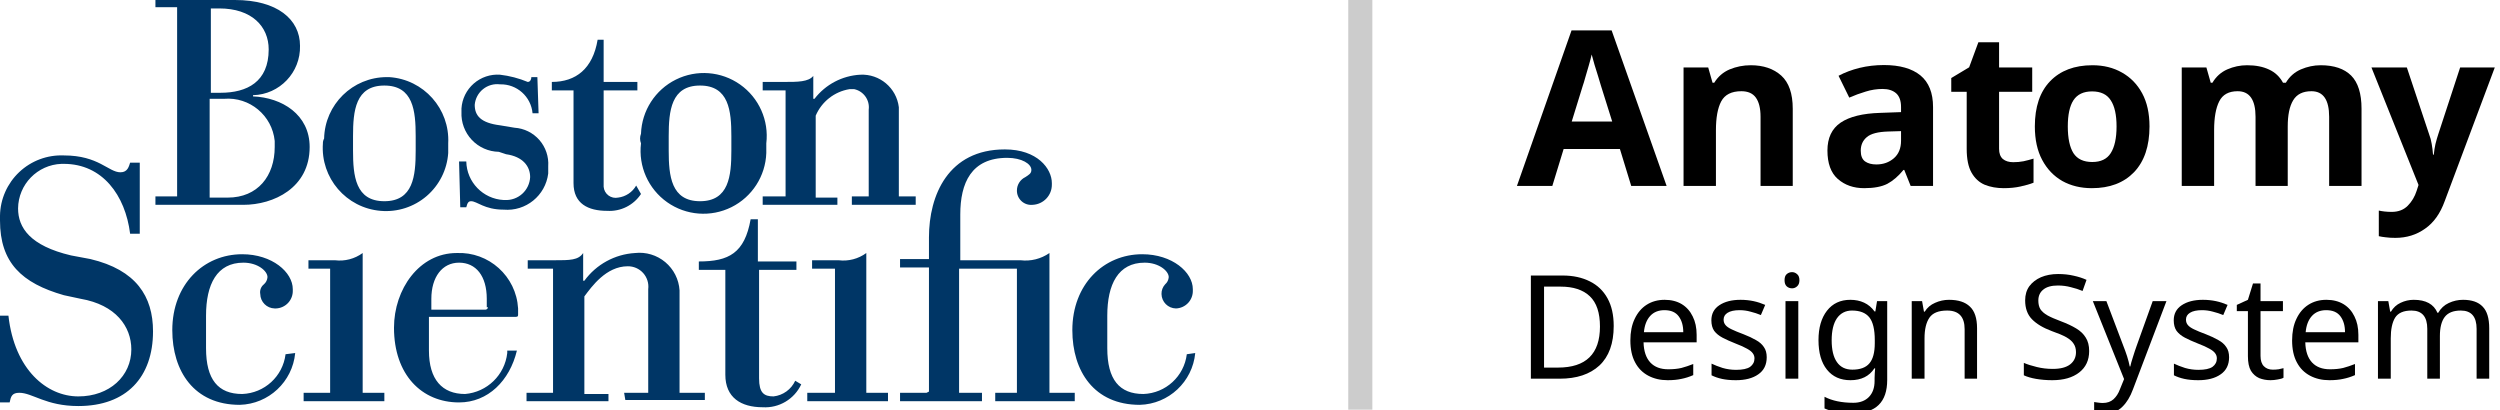
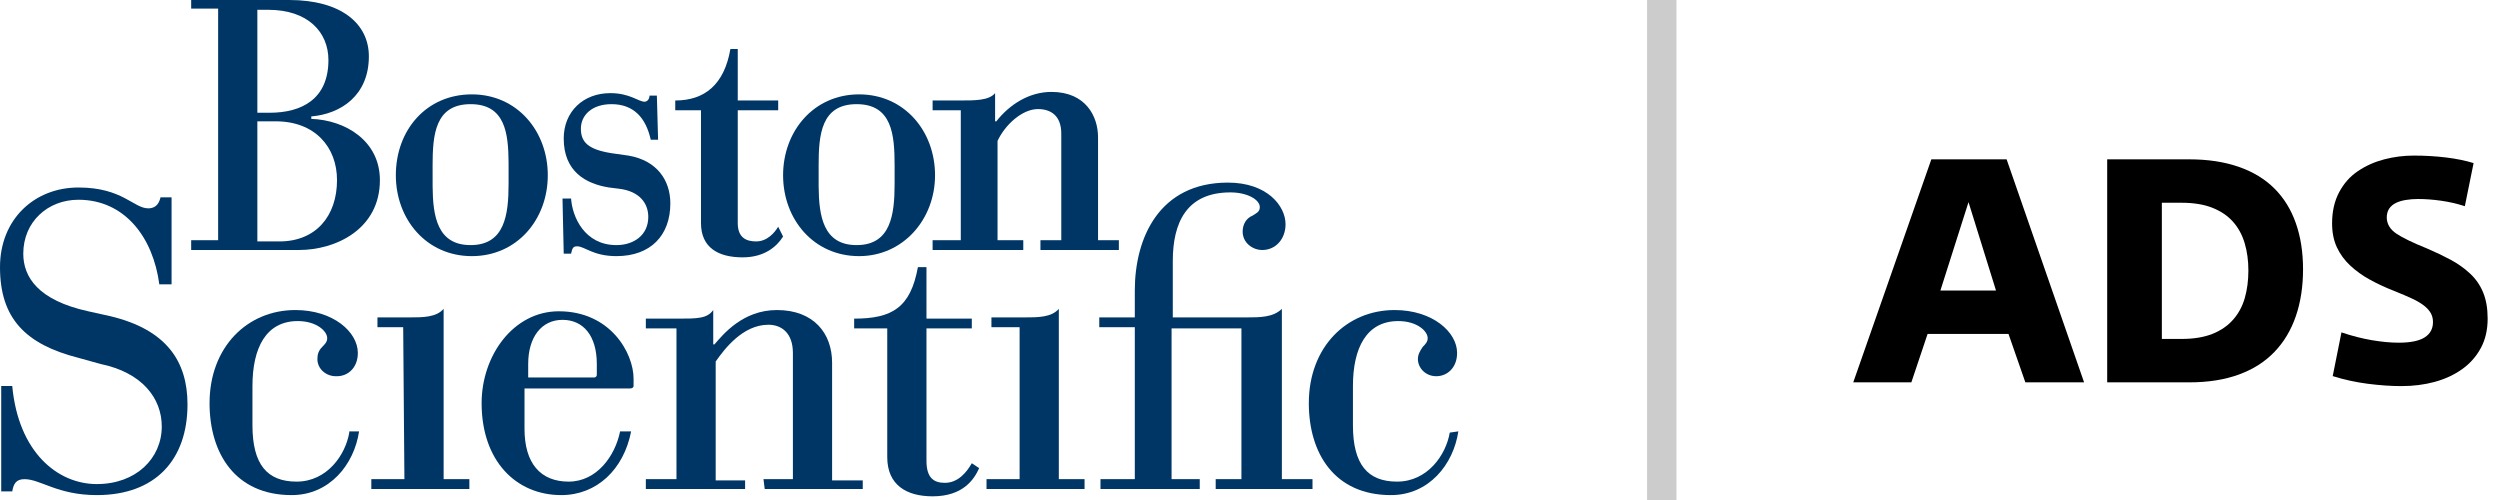
- <svg xmlns="http://www.w3.org/2000/svg" viewBox="0 0 207.49 34" height="34px">
-   <path d="M69.2,32.6H67v.7h6.7v-.7H71.9V21a3.22,3.22,0,0,1-2.3.6H67.4v.7h1.9V32.6m-41.9,0H25.2v.7h6.7v-.7H30.1V21a3.22,3.22,0,0,1-2.3.6H25.6v.7h1.8V32.6m49.5,0H74.7v.7h6.8v-.7H79.6V22.3h4.8V32.6H82.6v.7h6.6v-.7H87.1V21a3.48,3.48,0,0,1-2.4.6h-5V17.8c0-2.6.9-4.7,3.9-4.7,1.2,0,2,.5,2,1,0,.3-.2.4-.5.6a1.23,1.23,0,0,0-.7,1.1A1.18,1.18,0,0,0,85.7,17a1.67,1.67,0,0,0,1.6-1.7v-.1c0-1.2-1.2-2.8-3.9-2.8-4.7,0-6.3,3.8-6.3,7.3v1.8H74.7v.7h2.4V32.5M6.7,24.8c2.9.5,4.2,2.3,4.2,4.2,0,2.2-1.8,3.9-4.4,3.9S1.2,30.7.7,26.2H0v7.2H.8c.1-.5.2-.8.8-.8,1.1,0,2.2,1.1,4.9,1.1,4,0,6.2-2.4,6.2-6.2,0-2.9-1.4-5.1-5.2-6l-1.6-.3c-3.4-.8-4.4-2.3-4.4-3.9a3.74,3.74,0,0,1,3.6-3.7h.2c3.2,0,5.1,2.6,5.5,5.8h.8V13.5h-.8c-.1.3-.2.8-.8.8-1,0-1.8-1.4-4.7-1.4a5.09,5.09,0,0,0-5.3,5v.4c0,3.5,1.8,5.2,5.3,6.2l1.4.3m53.5,6.3c0,1.9,1.3,2.7,3.1,2.7a3.31,3.31,0,0,0,3.2-1.9l-.5-.3a2.25,2.25,0,0,1-1.8,1.3c-.8,0-1.2-.3-1.2-1.5v-9h3.1v-.7H62.9V18.2h-.6c-.5,2.8-1.8,3.5-4.3,3.5v.7h2.2v8.7m-8.4,1.5h2V24a1.69,1.69,0,0,0-1.7-1.9c-1.8,0-3,1.7-3.6,2.5v8.1h2v.6H43.7v-.7h2.2V22.3H43.8v-.7H46c1.3,0,2,0,2.4-.6v2.3h.1A5.62,5.62,0,0,1,52.7,21a3.33,3.33,0,0,1,3.7,3.1v8.5h2.1v.6H51.9ZM23.7,29.4a3.76,3.76,0,0,1-3.6,3.3c-2,0-3-1.2-3-3.8V26.2c0-2.6.9-4.4,3.1-4.4,1.2,0,2,.7,2,1.2a.86.86,0,0,1-.3.6.83.83,0,0,0-.3.8,1.22,1.22,0,0,0,1.2,1.2h.1a1.45,1.45,0,0,0,1.4-1.5V24c0-1.4-1.7-2.9-4.2-2.9-3.2,0-5.8,2.5-5.8,6.3,0,3.4,1.8,6.2,5.6,6.2a4.75,4.75,0,0,0,4.6-4.3l-.8.1m74.8,0a3.76,3.76,0,0,1-3.6,3.3c-2,0-3-1.2-3-3.8V26.2c0-2.6.9-4.4,3.1-4.4,1.2,0,2,.7,2,1.2a.86.86,0,0,1-.3.6,1.14,1.14,0,0,0-.3.8,1.22,1.22,0,0,0,1.2,1.2A1.45,1.45,0,0,0,99,24.1V24c0-1.4-1.7-2.9-4.2-2.9-3.2,0-5.8,2.5-5.8,6.3,0,3.4,1.8,6.2,5.6,6.2a4.75,4.75,0,0,0,4.6-4.3Zm-56.4-.1a3.84,3.84,0,0,1-3.5,3.4c-1.9,0-3-1.2-3-3.6V26.3h7.2c.2,0,.2-.1.2-.2v-.5A4.89,4.89,0,0,0,37.9,21c-3.1,0-5.2,3-5.2,6.2,0,3.9,2.3,6.2,5.4,6.2,2.4,0,4.2-1.8,4.8-4.3h-.8Zm-1.6-3.8a.22.22,0,0,1-.2.2H35.8v-.9c0-1.8.9-3,2.3-3s2.3,1.1,2.3,3v.7M17.4.7h.8c2.7,0,4.1,1.5,4.1,3.4,0,2.7-1.8,3.6-4,3.6h-.8V.7ZM14.7,16.3H12.9V17h7.3c2.5,0,5.5-1.4,5.5-4.8,0-2.7-2.3-4.1-4.7-4.2V7.9a4,4,0,0,0,3.9-4.1h0C24.9,1.6,23,0,19.5,0H12.9V.6h1.8Zm2.7-8.1h1.2a3.9,3.9,0,0,1,4.2,3.5v.5c0,2.4-1.4,4.2-3.9,4.2H17.4V8.2m9.4,3.7a5.24,5.24,0,0,0,4.8,5.6,5.17,5.17,0,0,0,5.6-4.8v-.8a5.24,5.24,0,0,0-4.9-5.5h-.2a5.21,5.21,0,0,0-5.2,5.1A.76.76,0,0,0,26.8,11.9Zm7.7.6c0,2.1-.2,4.2-2.6,4.2s-2.6-2.1-2.6-4.2V11.3c0-2.1.2-4.2,2.6-4.2s2.6,2.1,2.6,4.2Zm18.7-.6a5.22,5.22,0,1,0,10.4.8v-.8a5.22,5.22,0,1,0-10.4-.8A1.1,1.1,0,0,0,53.2,11.9Zm7.5.6c0,2.1-.2,4.2-2.6,4.2s-2.6-2.1-2.6-4.2V11.3c0-2.1.2-4.2,2.6-4.2s2.6,2.1,2.6,4.2Z" fill="#003666" />
-   <path d="M70.7,16.3h1.4V9.1a1.54,1.54,0,0,0-1.2-1.7h-.4a3.7,3.7,0,0,0-2.8,2.2v6.8h1.8V17H63.3v-.7h1.9V7.5H63.3V6.8h1.8c1.1,0,2,0,2.4-.5V8.2h.1a5.14,5.14,0,0,1,3.8-2,3.07,3.07,0,0,1,3.2,2.7v7.4H76V17H70.7ZM42,12.8c1.4.2,2,1,2,1.9a2,2,0,0,1-2.1,1.9h-.1a3.27,3.27,0,0,1-3.1-3.2h-.6l.1,3.8h.5c.1-.4.2-.5.4-.5.5,0,1.1.7,2.7.7a3.43,3.43,0,0,0,3.7-3v-.6a3,3,0,0,0-2.8-3.2l-1.2-.2c-1.6-.2-2.1-.8-2.1-1.7A1.87,1.87,0,0,1,41.5,7a2.64,2.64,0,0,1,2.7,2.4h.5l-.1-3h-.5c0,.2-.1.4-.3.4a8.65,8.65,0,0,0-2.3-.6A3,3,0,0,0,38.3,9v.3a3.16,3.16,0,0,0,3.1,3.3l.6.2m10.8,2.6a2,2,0,0,1-1.5,1,1,1,0,0,1-1.2-.9v-8h2.8V6.8H50.1V3.3h-.5c-.4,2.4-1.8,3.5-3.8,3.5v.7h1.8v7.7c0,1.7,1.2,2.3,2.8,2.3a3.13,3.13,0,0,0,2.8-1.4l-.4-.7" fill="#003666" />
-   <path d="M111.9,0h2V34h-2Z" fill="#ccc" fill-rule="evenodd" />
-   <text transform="translate(125.9 15.43)" font-size="18" font-family="SST-Heavy, SST" font-weight="800">An<tspan x="25.02" y="0" letter-spacing="-0.01em">a</tspan>
-     <tspan x="35.64" y="0" letter-spacing="-0.01em">t</tspan>
-     <tspan x="42.17" y="0" letter-spacing="0em">o</tspan>
-     <tspan x="53.77" y="0" letter-spacing="-0.01em">m</tspan>
-     <tspan x="70.92" y="0">y</tspan>
-   </text>
-   <text transform="translate(125.9 31.43)" font-size="12" font-family="SST-Roman, SST">Design <tspan x="41.46" y="0" letter-spacing="-0.02em">S</tspan>
-     <tspan x="47.78" y="0">ys</tspan>
-     <tspan x="59.56" y="0" letter-spacing="-0.01em">t</tspan>
-     <tspan x="63.68" y="0">em</tspan>
-   </text>
+ <svg xmlns="http://www.w3.org/2000/svg" width="170px" height="34px" viewBox="0 0 170 34" version="1.1">
+   <g id="Page-1" stroke="none" stroke-width="1" fill="none" fill-rule="evenodd">
+     <g id="Group" fill-rule="nonzero">
+       <path d="M69.333,32.583 L67.083,32.583 L67.083,33.25 L73.75,33.25 L73.75,32.583 L72,32.583 L72,21 C71.5,21.583 70.583,21.583 69.667,21.583 L67.417,21.583 L67.417,22.25 L69.333,22.25 L69.333,32.583" id="Path" fill="#003666" />
+       <path d="M27.5,32.583 L25.25,32.583 L25.25,33.25 L31.917,33.25 L31.917,32.583 L30.167,32.583 L30.167,21 C29.667,21.583 28.75,21.583 27.833,21.583 L25.667,21.583 L25.667,22.25 L27.417,22.25 L27.5,32.583" id="Path" fill="#003666" />
+       <path d="M77,32.583 L74.833,32.583 L74.833,33.25 L81.583,33.25 L81.583,32.583 L79.667,32.583 L79.667,22.333 L84.417,22.333 L84.417,32.583 L82.667,32.583 L82.667,33.25 L89.25,33.25 L89.25,32.583 L87.167,32.583 L87.167,21 C86.583,21.583 85.667,21.583 84.75,21.583 L79.75,21.583 L79.75,17.75 C79.75,15.167 80.667,13.083 83.667,13.083 C84.833,13.083 85.667,13.583 85.667,14.083 C85.667,14.417 85.417,14.5 85.167,14.667 C84.75,14.833 84.5,15.25 84.5,15.75 C84.5,16.5 85.167,17 85.833,17 C86.75,17 87.417,16.25 87.417,15.25 C87.417,14 86.167,12.417 83.5,12.417 C78.833,12.417 77.167,16.167 77.167,19.75 L77.167,21.583 L74.75,21.583 L74.75,22.25 L77.167,22.25 L77.167,32.583" id="Path" fill="#003666" />
+       <path d="M6.833,24.75 C9.667,25.333 11,27.083 11,29 C11,31.167 9.25,32.917 6.583,32.917 C3.917,32.917 1.25,30.75 0.833,26.25 L0.083,26.25 L0.083,33.417 L0.833,33.417 C0.917,32.917 1.083,32.583 1.667,32.583 C2.75,32.583 3.917,33.667 6.583,33.667 C10.583,33.667 12.75,31.25 12.75,27.5 C12.75,24.583 11.333,22.417 7.5,21.5 L6,21.167 C2.583,20.417 1.583,18.833 1.583,17.25 C1.583,15.083 3.25,13.583 5.333,13.583 C8.5,13.583 10.417,16.167 10.833,19.333 L11.667,19.333 L11.667,13.417 L10.917,13.417 C10.833,13.75 10.667,14.167 10.083,14.167 C9.083,14.167 8.333,12.75 5.333,12.75 C2.333,12.75 0,14.917 0,18.167 C0,21.667 1.75,23.417 5.333,24.333 L6.833,24.75" id="Path" fill="#003666" />
+       <path d="M60.333,31.083 C60.333,33 61.667,33.75 63.417,33.75 C65.5,33.75 66.25,32.583 66.583,31.833 L66.083,31.5 C65.75,32.083 65.167,32.833 64.25,32.833 C63.5,32.833 63,32.5 63,31.333 L63,22.333 L66.083,22.333 L66.083,21.667 L63,21.667 L63,18.167 L62.417,18.167 C61.917,20.917 60.667,21.667 58.083,21.667 L58.083,22.333 L60.333,22.333 L60.333,31.083" id="Path" fill="#003666" />
+       <path d="M51.917,32.583 L53.917,32.583 L53.917,24 C53.917,22.667 53.167,22.083 52.25,22.083 C50.5,22.083 49.25,23.75 48.667,24.583 L48.667,32.667 L50.667,32.667 L50.667,33.25 L43.917,33.25 L43.917,32.583 L46,32.583 L46,22.333 L43.917,22.333 L43.917,21.667 L46.083,21.667 C47.417,21.667 48.083,21.667 48.5,21.083 L48.5,23.417 L48.583,23.417 C49.167,22.75 50.5,21.083 52.833,21.083 C55.333,21.083 56.583,22.667 56.583,24.667 L56.583,32.667 L58.667,32.667 L58.667,33.25 L52,33.25 L51.917,32.583 Z" id="Path" fill="#003666" />
+       <path d="M23.75,29.417 C23.5,30.917 22.25,32.75 20.167,32.75 C18.167,32.75 17.167,31.583 17.167,28.917 L17.167,26.25 C17.167,23.667 18.083,21.833 20.25,21.833 C21.5,21.833 22.25,22.5 22.25,23 C22.25,23.25 22.083,23.417 21.917,23.583 C21.667,23.833 21.583,24.083 21.583,24.417 C21.583,25.083 22.167,25.583 22.833,25.583 L22.917,25.583 C23.667,25.583 24.333,25 24.333,24 C24.333,22.583 22.667,21.083 20.083,21.083 C16.833,21.083 14.25,23.583 14.25,27.417 C14.25,30.833 16,33.667 19.833,33.667 C22.417,33.667 24.083,31.583 24.417,29.333 L23.75,29.333" id="Path" fill="#003666" />
+       <path d="M98.583,29.417 C98.333,30.917 97.083,32.75 95,32.75 C93,32.75 92,31.583 92,28.917 L92,26.25 C92,23.667 92.917,21.833 95.083,21.833 C96.333,21.833 97.083,22.5 97.083,23 C97.083,23.25 96.917,23.417 96.75,23.583 C96.583,23.833 96.417,24.083 96.417,24.417 C96.417,25 96.917,25.583 97.667,25.583 C98.417,25.583 99.083,25 99.083,24 C99.083,22.583 97.417,21.083 94.833,21.083 C91.583,21.083 89,23.583 89,27.417 C89,30.833 90.75,33.667 94.583,33.667 C97.167,33.667 98.833,31.583 99.167,29.333 L98.583,29.417 Z" id="Path" fill="#003666" />
+       <path d="M38,21.167 C41.5,21.167 43.083,24 43.083,25.75 L43.083,25.75 L43.083,26.25 C43.083,26.333 43,26.417 42.833,26.417 L42.833,26.417 L35.667,26.417 L35.667,29.167 C35.667,31.5 36.75,32.75 38.667,32.75 C40.583,32.75 41.833,31 42.167,29.333 L42.167,29.333 L42.167,29.333 L42.917,29.333 C42.417,31.917 40.583,33.667 38.167,33.667 C35.083,33.667 32.75,31.333 32.75,27.417 C32.75,24.167 34.917,21.167 38,21.167 Z M38.25,21.75 C36.833,21.75 35.917,22.917 35.917,24.75 L35.917,24.75 L35.917,25.667 L40.417,25.667 C40.5,25.667 40.583,25.583 40.583,25.5 L40.583,25.5 L40.583,24.75 C40.583,22.833 39.667,21.75 38.25,21.75 Z" id="Combined-Shape" fill="#003666" />
+       <path d="M19.667,0 C23.167,0 25.083,1.583 25.083,3.833 C25.083,6.5 23.167,7.75 21.167,7.917 L21.167,7.917 L21.167,8.083 C23.5,8.167 25.833,9.583 25.833,12.25 C25.833,15.583 22.833,17 20.333,17 L20.333,17 L13,17 L13,16.333 L14.833,16.333 L14.833,0.583 L13,0.583 L13,0 Z M18.75,8.25 L17.5,8.25 L17.5,16.417 L19,16.417 C21.5,16.417 22.917,14.667 22.917,12.25 C22.917,10 21.417,8.25 18.75,8.25 L18.75,8.25 Z M18.25,0.667 L17.5,0.667 L17.5,7.667 L18.333,7.667 C20.5,7.667 22.333,6.75 22.333,4.083 C22.333,2.167 20.917,0.667 18.25,0.667 L18.25,0.667 Z" id="Combined-Shape" fill="#003666" />
+       <path d="M32.083,6.417 C35.167,6.417 37.25,8.917 37.25,11.917 C37.25,14.917 35.167,17.417 32.083,17.417 C29,17.417 26.917,14.917 26.917,11.917 C26.917,8.833 29,6.417 32.083,6.417 Z M32,7.083 C29.583,7.083 29.417,9.167 29.417,11.25 L29.418,12.684 C29.434,14.704 29.736,16.667 32,16.667 C34.333,16.667 34.583,14.583 34.583,12.5 L34.583,11.066 C34.571,9.046 34.346,7.083 32,7.083 Z" id="Combined-Shape" fill="#003666" />
+       <path d="M58.417,6.417 C61.5,6.417 63.583,8.917 63.583,11.917 C63.583,14.917 61.417,17.417 58.417,17.417 C55.333,17.417 53.25,14.917 53.25,11.917 C53.25,8.917 55.333,6.417 58.417,6.417 Z M58.25,7.083 C55.833,7.083 55.667,9.167 55.667,11.25 L55.668,12.684 C55.684,14.704 55.986,16.667 58.25,16.667 C60.583,16.667 60.833,14.583 60.833,12.5 L60.833,12.5 L60.833,11.25 C60.833,9.167 60.667,7.083 58.25,7.083 Z" id="Combined-Shape" fill="#003666" />
+       <path d="M70.75,16.333 L72.167,16.333 L72.167,9.083 C72.167,7.833 71.417,7.417 70.583,7.417 C69.5,7.417 68.333,8.5 67.833,9.583 L67.833,16.333 L69.583,16.333 L69.583,17 L63.417,17 L63.417,16.333 L65.333,16.333 L65.333,7.5 L63.417,7.5 L63.417,6.833 L65.25,6.833 C66.333,6.833 67.25,6.833 67.667,6.333 L67.667,8.25 L67.75,8.25 C68.667,7.083 70,6.25 71.5,6.25 C73.833,6.25 74.667,7.917 74.667,9.333 L74.667,16.333 L76.083,16.333 L76.083,17 L70.75,17 L70.75,16.333 Z" id="Path" fill="#003666" />
+       <path d="M42.083,12.833 C43.5,13 44.083,13.833 44.083,14.75 C44.083,16 43.083,16.667 41.917,16.667 C39.75,16.667 38.917,14.75 38.833,13.5 L38.25,13.5 L38.333,17.25 L38.833,17.25 C38.917,16.833 39,16.75 39.25,16.75 C39.75,16.75 40.333,17.417 41.917,17.417 C44.25,17.417 45.583,16 45.583,13.833 C45.583,12.25 44.667,10.917 42.75,10.583 L41.583,10.417 C40,10.167 39.5,9.667 39.5,8.75 C39.5,7.833 40.25,7.083 41.583,7.083 C43.083,7.083 43.917,8 44.25,9.5 L44.75,9.5 L44.667,6.5 L44.167,6.5 C44.167,6.75 44,6.917 43.833,6.917 C43.417,6.917 42.833,6.333 41.5,6.333 C39.667,6.333 38.333,7.583 38.333,9.417 C38.333,11.667 39.833,12.5 41.417,12.75 L42.083,12.833" id="Path" fill="#003666" />
+       <path d="M52.917,15.417 C52.667,15.833 52.167,16.417 51.417,16.417 C50.75,16.417 50.167,16.167 50.167,15.167 L50.167,7.5 L52.917,7.5 L52.917,6.833 L50.167,6.833 L50.167,3.333 L49.667,3.333 C49.25,5.75 47.917,6.833 45.917,6.833 L45.917,7.5 L47.667,7.5 L47.667,15.167 C47.667,16.833 48.833,17.5 50.5,17.5 C52,17.5 52.833,16.75 53.25,16.083 L52.917,15.417" id="Path" fill="#003666" />
+       <polygon id="Path" fill="#CCCCCC" points="112 0 114 0 114 34 112 34" />
+       <path d="M131.947,19.755 L135.728,19.755 L133.859,13.745 L131.947,19.755 Z M129.972,26 L126.021,26 L131.331,10.835 L136.45,10.835 L141.718,26 L137.724,26 L136.578,22.708 L131.076,22.708 L129.972,26 Z" id="Shape" fill="#000000" />
+       <path d="M143.289,10.835 L148.875,10.835 C150.136,10.835 151.254,11.005 152.231,11.344 C153.208,11.684 154.019,12.176 154.663,12.821 C155.308,13.465 155.793,14.251 156.118,15.178 C156.444,16.106 156.607,17.15 156.607,18.311 C156.607,19.486 156.444,20.548 156.118,21.497 C155.793,22.446 155.308,23.256 154.663,23.929 C154.019,24.602 153.212,25.115 152.242,25.469 C151.272,25.823 150.15,26 148.875,26 L143.289,26 L143.289,10.835 Z M147.006,23.048 L148.344,23.048 C149.166,23.048 149.863,22.934 150.437,22.708 C151.01,22.481 151.481,22.159 151.849,21.741 C152.217,21.324 152.483,20.832 152.646,20.265 C152.808,19.699 152.89,19.076 152.89,18.396 C152.89,17.716 152.805,17.093 152.635,16.527 C152.465,15.961 152.2,15.476 151.838,15.072 C151.477,14.668 151.01,14.353 150.437,14.127 C149.863,13.9 149.166,13.787 148.344,13.787 L147.006,13.787 L147.006,23.048 Z" id="Shape" fill="#000000" />
+       <path d="M167.609,14.021 C167.085,13.851 166.547,13.727 165.995,13.649 C165.443,13.571 164.919,13.532 164.423,13.532 C164.14,13.532 163.867,13.553 163.605,13.596 C163.343,13.638 163.117,13.706 162.926,13.798 C162.735,13.89 162.582,14.017 162.469,14.18 C162.356,14.343 162.299,14.552 162.299,14.807 C162.313,15.245 162.533,15.607 162.958,15.89 C163.382,16.173 164.069,16.506 165.018,16.888 C165.613,17.143 166.154,17.401 166.643,17.663 C167.131,17.925 167.57,18.237 167.96,18.598 C168.349,18.959 168.646,19.387 168.852,19.883 C169.057,20.378 169.16,20.973 169.16,21.667 C169.16,22.432 169.004,23.101 168.692,23.674 C168.381,24.248 167.956,24.726 167.418,25.108 C166.88,25.49 166.26,25.777 165.56,25.968 C164.859,26.159 164.105,26.255 163.297,26.255 C162.589,26.255 161.825,26.202 161.004,26.096 C160.182,25.989 159.389,25.816 158.625,25.575 L159.219,22.602 C159.927,22.842 160.618,23.019 161.29,23.133 C161.963,23.246 162.568,23.303 163.106,23.303 C163.913,23.303 164.505,23.182 164.88,22.941 C165.255,22.701 165.443,22.354 165.443,21.901 C165.443,21.674 165.393,21.472 165.294,21.295 C165.195,21.118 165.043,20.948 164.837,20.786 C164.632,20.623 164.363,20.463 164.03,20.308 C163.697,20.152 163.283,19.975 162.788,19.777 C162.207,19.55 161.666,19.299 161.163,19.023 C160.66,18.747 160.214,18.428 159.825,18.067 C159.435,17.706 159.131,17.292 158.911,16.824 C158.692,16.357 158.582,15.812 158.582,15.189 C158.582,14.382 158.741,13.677 159.06,13.075 C159.379,12.474 159.807,11.992 160.345,11.631 C160.883,11.27 161.478,11.005 162.129,10.835 C162.781,10.665 163.446,10.58 164.126,10.58 C164.89,10.58 165.623,10.622 166.324,10.707 C167.025,10.792 167.652,10.92 168.204,11.09 L167.609,14.021 Z" id="Path" fill="#000000" />
+     </g>
+   </g>
</svg>
